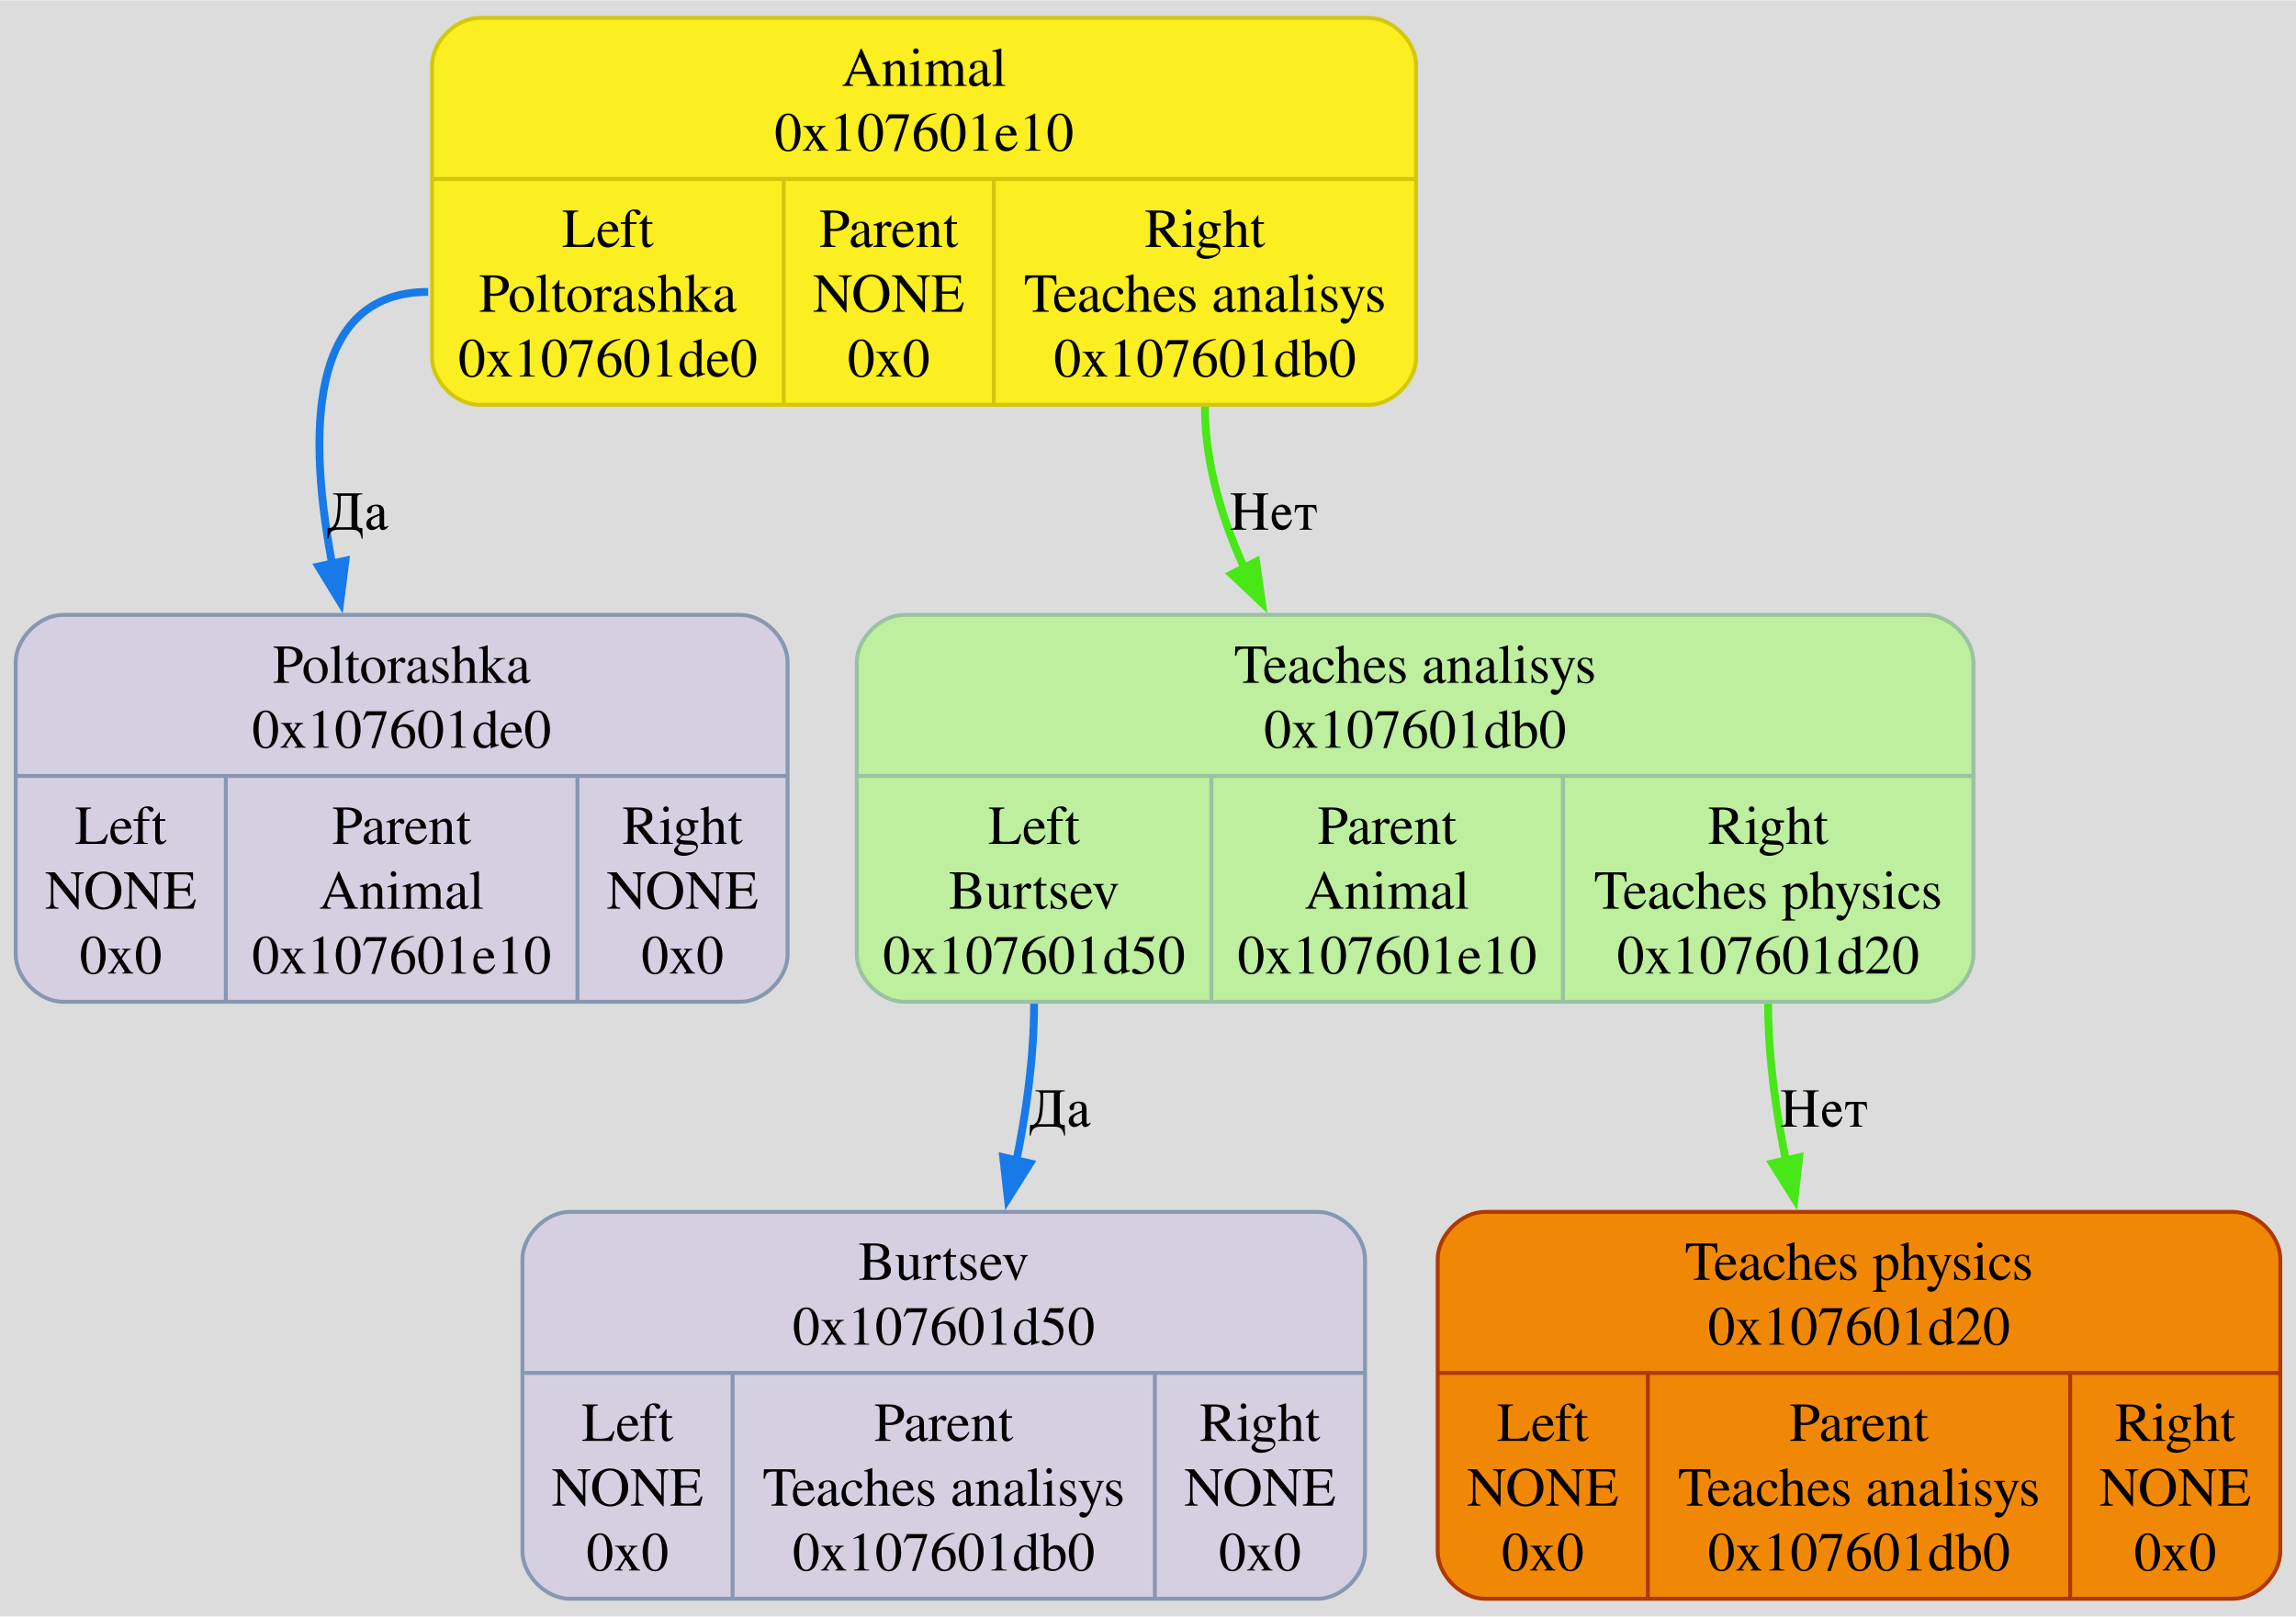
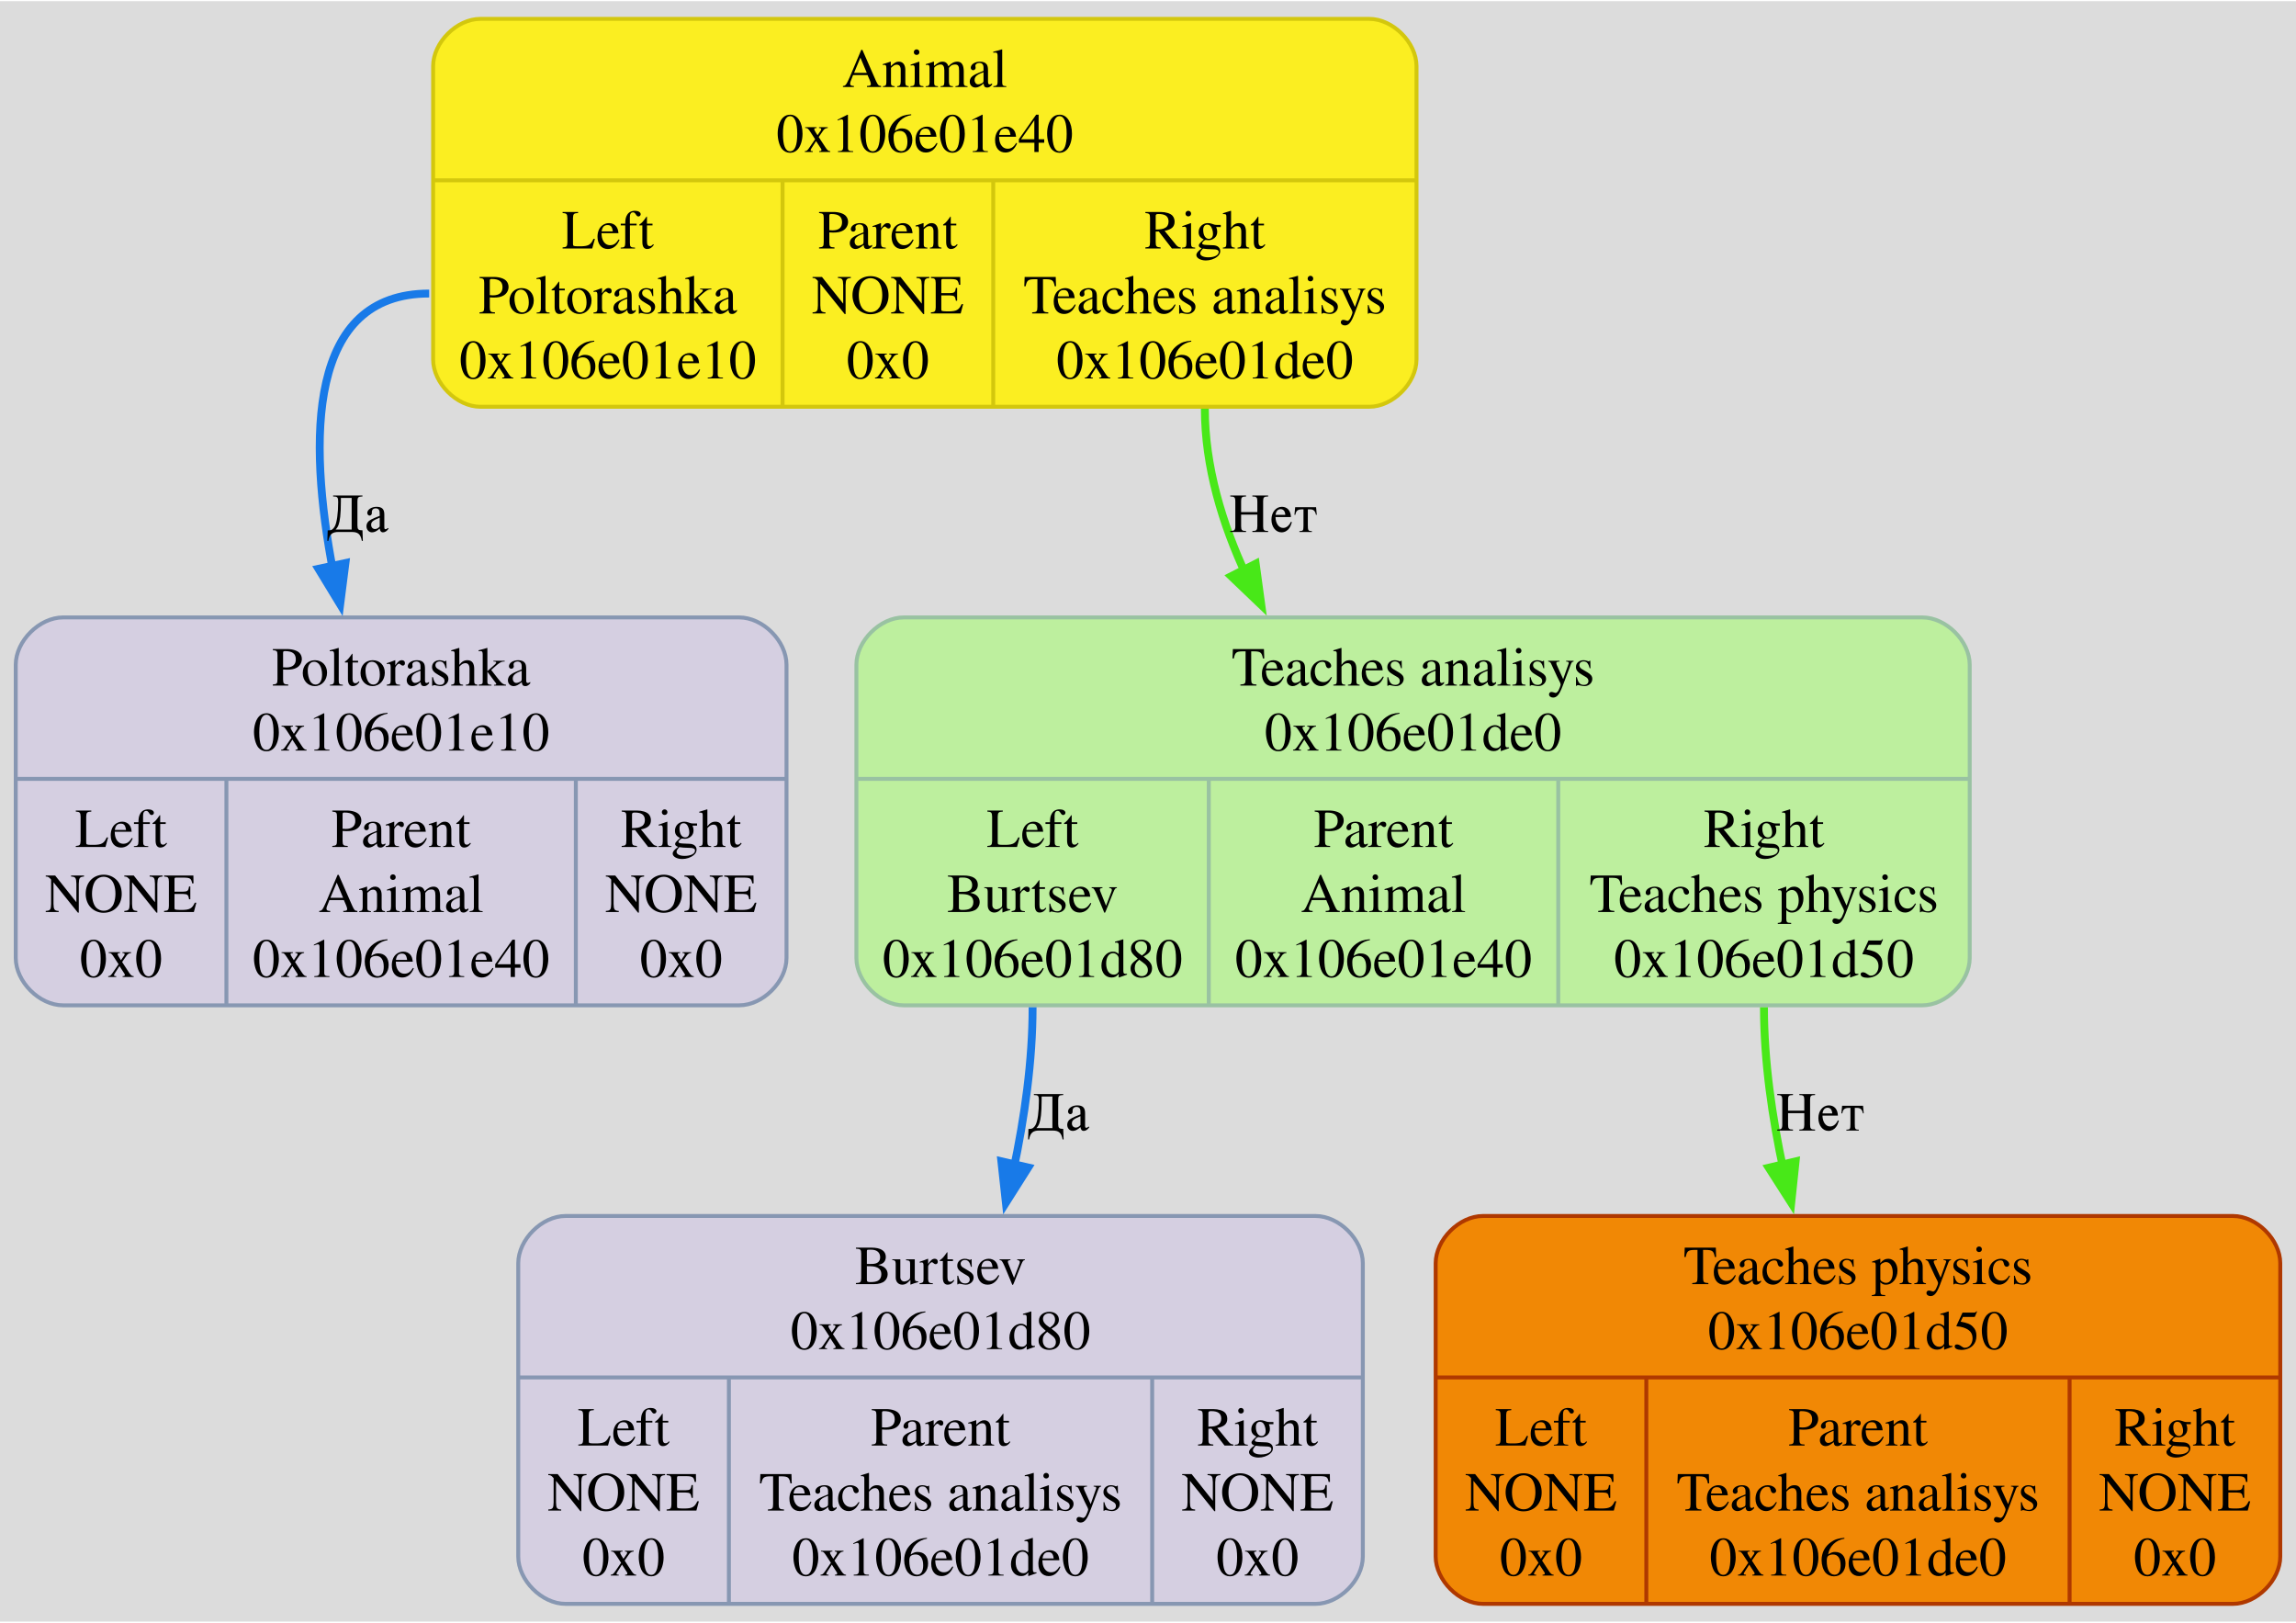
- <svg xmlns="http://www.w3.org/2000/svg" width="585pt" height="412pt" viewBox="0.00 0.00 584.50 411.50">
+ <svg xmlns="http://www.w3.org/2000/svg" width="583pt" height="412pt" viewBox="0.00 0.00 583.12 411.50">
  <g id="graph0" class="graph" transform="scale(1 1) rotate(0) translate(4 407.5)">
-     <polygon fill="#dcdcdc" stroke="none" points="-4,4 -4,-407.5 580.5,-407.5 580.5,4 -4,4" />
+     <polygon fill="#dcdcdc" stroke="none" points="-4,4 -4,-407.5 579.12,-407.5 579.12,4 -4,4" />
    <g id="node1" class="node">
-       <path fill="#fbee21" stroke="#d3c70d" d="M118,-304.5C118,-304.5 344.5,-304.5 344.5,-304.5 350.5,-304.5 356.5,-310.5 356.5,-316.5 356.5,-316.5 356.5,-391 356.5,-391 356.5,-397 350.5,-403 344.5,-403 344.5,-403 118,-403 118,-403 112,-403 106,-397 106,-391 106,-391 106,-316.5 106,-316.5 106,-310.5 112,-304.5 118,-304.5" />
-       <text text-anchor="middle" x="231.25" y="-385.7" font-family="Times,serif" font-size="14.00" fill="#000000">Animal</text>
-       <text text-anchor="middle" x="231.25" y="-369.2" font-family="Times,serif" font-size="14.00" fill="#000000">0x107601e10</text>
-       <polyline fill="none" stroke="#d3c70d" points="106,-362 356.5,-362" />
-       <text text-anchor="middle" x="150.75" y="-344.7" font-family="Times,serif" font-size="14.00" fill="#000000">Left</text>
-       <text text-anchor="middle" x="150.75" y="-328.2" font-family="Times,serif" font-size="14.00" fill="#000000">Poltorashka</text>
-       <text text-anchor="middle" x="150.75" y="-311.7" font-family="Times,serif" font-size="14.00" fill="#000000">0x107601de0</text>
-       <polyline fill="none" stroke="#d3c70d" points="195.5,-304.5 195.5,-362" />
-       <text text-anchor="middle" x="222.25" y="-344.7" font-family="Times,serif" font-size="14.00" fill="#000000">Parent</text>
-       <text text-anchor="middle" x="222.25" y="-328.2" font-family="Times,serif" font-size="14.00" fill="#000000">NONE</text>
-       <text text-anchor="middle" x="222.25" y="-311.7" font-family="Times,serif" font-size="14.00" fill="#000000">0x0</text>
-       <polyline fill="none" stroke="#d3c70d" points="249,-304.5 249,-362" />
-       <text text-anchor="middle" x="302.75" y="-344.7" font-family="Times,serif" font-size="14.00" fill="#000000">Right</text>
-       <text text-anchor="middle" x="302.75" y="-328.2" font-family="Times,serif" font-size="14.00" fill="#000000">Teaches analisys</text>
-       <text text-anchor="middle" x="302.75" y="-311.7" font-family="Times,serif" font-size="14.00" fill="#000000">0x107601db0</text>
+       <path fill="#fbee21" stroke="#d3c70d" d="M118,-304.5C118,-304.5 343.75,-304.5 343.75,-304.5 349.75,-304.5 355.75,-310.5 355.75,-316.5 355.75,-316.5 355.75,-391 355.75,-391 355.75,-397 349.75,-403 343.75,-403 343.75,-403 118,-403 118,-403 112,-403 106,-397 106,-391 106,-391 106,-316.5 106,-316.5 106,-310.5 112,-304.5 118,-304.5" />
+       <text text-anchor="middle" x="230.88" y="-385.7" font-family="Times,serif" font-size="14.00" fill="#000000">Animal</text>
+       <text text-anchor="middle" x="230.88" y="-369.2" font-family="Times,serif" font-size="14.00" fill="#000000">0x106e01e40</text>
+       <polyline fill="none" stroke="#d3c70d" points="106,-362 355.75,-362" />
+       <text text-anchor="middle" x="150.38" y="-344.7" font-family="Times,serif" font-size="14.00" fill="#000000">Left</text>
+       <text text-anchor="middle" x="150.38" y="-328.2" font-family="Times,serif" font-size="14.00" fill="#000000">Poltorashka</text>
+       <text text-anchor="middle" x="150.38" y="-311.7" font-family="Times,serif" font-size="14.00" fill="#000000">0x106e01e10</text>
+       <polyline fill="none" stroke="#d3c70d" points="194.75,-304.5 194.75,-362" />
+       <text text-anchor="middle" x="221.5" y="-344.7" font-family="Times,serif" font-size="14.00" fill="#000000">Parent</text>
+       <text text-anchor="middle" x="221.5" y="-328.2" font-family="Times,serif" font-size="14.00" fill="#000000">NONE</text>
+       <text text-anchor="middle" x="221.5" y="-311.7" font-family="Times,serif" font-size="14.00" fill="#000000">0x0</text>
+       <polyline fill="none" stroke="#d3c70d" points="248.25,-304.5 248.25,-362" />
+       <text text-anchor="middle" x="302" y="-344.7" font-family="Times,serif" font-size="14.00" fill="#000000">Right</text>
+       <text text-anchor="middle" x="302" y="-328.2" font-family="Times,serif" font-size="14.00" fill="#000000">Teaches analisys</text>
+       <text text-anchor="middle" x="302" y="-311.7" font-family="Times,serif" font-size="14.00" fill="#000000">0x106e01de0</text>
    </g>
    <g id="node2" class="node">
-       <path fill="#d5cfe1" stroke="#8797b2" d="M12,-152.5C12,-152.5 184.5,-152.5 184.5,-152.5 190.5,-152.5 196.5,-158.5 196.5,-164.5 196.5,-164.5 196.5,-239 196.5,-239 196.5,-245 190.5,-251 184.5,-251 184.5,-251 12,-251 12,-251 6,-251 0,-245 0,-239 0,-239 0,-164.5 0,-164.5 0,-158.5 6,-152.5 12,-152.5" />
-       <text text-anchor="middle" x="98.25" y="-233.7" font-family="Times,serif" font-size="14.00" fill="#000000">Poltorashka</text>
-       <text text-anchor="middle" x="98.25" y="-217.2" font-family="Times,serif" font-size="14.00" fill="#000000">0x107601de0</text>
-       <polyline fill="none" stroke="#8797b2" points="0,-210 196.5,-210" />
+       <path fill="#d5cfe1" stroke="#8797b2" d="M12,-152.5C12,-152.5 183.75,-152.5 183.75,-152.5 189.75,-152.5 195.75,-158.5 195.75,-164.5 195.75,-164.5 195.75,-239 195.75,-239 195.75,-245 189.75,-251 183.75,-251 183.75,-251 12,-251 12,-251 6,-251 0,-245 0,-239 0,-239 0,-164.5 0,-164.5 0,-158.5 6,-152.5 12,-152.5" />
+       <text text-anchor="middle" x="97.88" y="-233.7" font-family="Times,serif" font-size="14.00" fill="#000000">Poltorashka</text>
+       <text text-anchor="middle" x="97.88" y="-217.2" font-family="Times,serif" font-size="14.00" fill="#000000">0x106e01e10</text>
+       <polyline fill="none" stroke="#8797b2" points="0,-210 195.75,-210" />
      <text text-anchor="middle" x="26.75" y="-192.7" font-family="Times,serif" font-size="14.00" fill="#000000">Left</text>
      <text text-anchor="middle" x="26.75" y="-176.2" font-family="Times,serif" font-size="14.00" fill="#000000">NONE</text>
      <text text-anchor="middle" x="26.75" y="-159.7" font-family="Times,serif" font-size="14.00" fill="#000000">0x0</text>
      <polyline fill="none" stroke="#8797b2" points="53.5,-152.5 53.5,-210" />
-       <text text-anchor="middle" x="98.25" y="-192.7" font-family="Times,serif" font-size="14.00" fill="#000000">Parent</text>
-       <text text-anchor="middle" x="98.25" y="-176.2" font-family="Times,serif" font-size="14.00" fill="#000000">Animal</text>
-       <text text-anchor="middle" x="98.25" y="-159.7" font-family="Times,serif" font-size="14.00" fill="#000000">0x107601e10</text>
-       <polyline fill="none" stroke="#8797b2" points="143,-152.5 143,-210" />
-       <text text-anchor="middle" x="169.75" y="-192.7" font-family="Times,serif" font-size="14.00" fill="#000000">Right</text>
-       <text text-anchor="middle" x="169.75" y="-176.2" font-family="Times,serif" font-size="14.00" fill="#000000">NONE</text>
-       <text text-anchor="middle" x="169.75" y="-159.7" font-family="Times,serif" font-size="14.00" fill="#000000">0x0</text>
+       <text text-anchor="middle" x="97.88" y="-192.7" font-family="Times,serif" font-size="14.00" fill="#000000">Parent</text>
+       <text text-anchor="middle" x="97.88" y="-176.2" font-family="Times,serif" font-size="14.00" fill="#000000">Animal</text>
+       <text text-anchor="middle" x="97.88" y="-159.7" font-family="Times,serif" font-size="14.00" fill="#000000">0x106e01e40</text>
+       <polyline fill="none" stroke="#8797b2" points="142.25,-152.5 142.25,-210" />
+       <text text-anchor="middle" x="169" y="-192.7" font-family="Times,serif" font-size="14.00" fill="#000000">Right</text>
+       <text text-anchor="middle" x="169" y="-176.2" font-family="Times,serif" font-size="14.00" fill="#000000">NONE</text>
+       <text text-anchor="middle" x="169" y="-159.7" font-family="Times,serif" font-size="14.00" fill="#000000">0x0</text>
    </g>
    <g id="edge1" class="edge">
-       <path fill="none" stroke="#187ae8" stroke-width="2" d="M105,-333.25C74.29,-333.25 74.17,-296.77 80.87,-262.38" />
-       <polygon fill="#187ae8" stroke="#187ae8" stroke-width="2" points="83.93,-264.82 82.62,-254.3 77.09,-263.34 83.93,-264.82" />
-       <text text-anchor="middle" x="87.09" y="-272.7" font-family="Times,serif" font-size="14.00">Да</text>
+       <path fill="none" stroke="#187ae8" stroke-width="2" d="M105,-333.25C74.29,-333.25 74.06,-296.77 80.67,-262.38" />
+       <polygon fill="#187ae8" stroke="#187ae8" stroke-width="2" points="83.73,-264.81 82.39,-254.3 76.88,-263.35 83.73,-264.81" />
+       <text text-anchor="middle" x="86.91" y="-272.7" font-family="Times,serif" font-size="14.00">Да</text>
    </g>
    <g id="node4" class="node">
-       <path fill="#bdef9e" stroke="#99c2a2" d="M226.12,-152.5C226.12,-152.5 486.38,-152.5 486.38,-152.5 492.38,-152.5 498.38,-158.5 498.38,-164.5 498.38,-164.5 498.38,-239 498.38,-239 498.38,-245 492.38,-251 486.38,-251 486.38,-251 226.12,-251 226.12,-251 220.12,-251 214.12,-245 214.12,-239 214.12,-239 214.12,-164.5 214.12,-164.5 214.12,-158.5 220.12,-152.5 226.12,-152.5" />
-       <text text-anchor="middle" x="356.25" y="-233.7" font-family="Times,serif" font-size="14.00" fill="#000000">Teaches analisys</text>
-       <text text-anchor="middle" x="356.25" y="-217.2" font-family="Times,serif" font-size="14.00" fill="#000000">0x107601db0</text>
-       <polyline fill="none" stroke="#99c2a2" points="214.12,-210 498.38,-210" />
-       <text text-anchor="middle" x="259.25" y="-192.7" font-family="Times,serif" font-size="14.00" fill="#000000">Left</text>
-       <text text-anchor="middle" x="259.25" y="-176.2" font-family="Times,serif" font-size="14.00" fill="#000000">Burtsev</text>
-       <text text-anchor="middle" x="259.25" y="-159.7" font-family="Times,serif" font-size="14.00" fill="#000000">0x107601d50</text>
-       <polyline fill="none" stroke="#99c2a2" points="304.38,-152.5 304.38,-210" />
-       <text text-anchor="middle" x="349.12" y="-192.7" font-family="Times,serif" font-size="14.00" fill="#000000">Parent</text>
-       <text text-anchor="middle" x="349.12" y="-176.2" font-family="Times,serif" font-size="14.00" fill="#000000">Animal</text>
-       <text text-anchor="middle" x="349.12" y="-159.7" font-family="Times,serif" font-size="14.00" fill="#000000">0x107601e10</text>
-       <polyline fill="none" stroke="#99c2a2" points="393.88,-152.5 393.88,-210" />
-       <text text-anchor="middle" x="446.12" y="-192.7" font-family="Times,serif" font-size="14.00" fill="#000000">Right</text>
-       <text text-anchor="middle" x="446.12" y="-176.2" font-family="Times,serif" font-size="14.00" fill="#000000">Teaches physics</text>
-       <text text-anchor="middle" x="446.12" y="-159.7" font-family="Times,serif" font-size="14.00" fill="#000000">0x107601d20</text>
+       <path fill="#bdef9e" stroke="#99c2a2" d="M225.5,-152.5C225.5,-152.5 484.25,-152.5 484.25,-152.5 490.25,-152.5 496.25,-158.5 496.25,-164.5 496.25,-164.5 496.25,-239 496.25,-239 496.25,-245 490.25,-251 484.25,-251 484.25,-251 225.5,-251 225.5,-251 219.5,-251 213.5,-245 213.5,-239 213.5,-239 213.5,-164.5 213.5,-164.5 213.5,-158.5 219.5,-152.5 225.5,-152.5" />
+       <text text-anchor="middle" x="354.88" y="-233.7" font-family="Times,serif" font-size="14.00" fill="#000000">Teaches analisys</text>
+       <text text-anchor="middle" x="354.88" y="-217.2" font-family="Times,serif" font-size="14.00" fill="#000000">0x106e01de0</text>
+       <polyline fill="none" stroke="#99c2a2" points="213.5,-210 496.25,-210" />
+       <text text-anchor="middle" x="258.25" y="-192.7" font-family="Times,serif" font-size="14.00" fill="#000000">Left</text>
+       <text text-anchor="middle" x="258.25" y="-176.2" font-family="Times,serif" font-size="14.00" fill="#000000">Burtsev</text>
+       <text text-anchor="middle" x="258.25" y="-159.7" font-family="Times,serif" font-size="14.00" fill="#000000">0x106e01d80</text>
+       <polyline fill="none" stroke="#99c2a2" points="303,-152.5 303,-210" />
+       <text text-anchor="middle" x="347.38" y="-192.7" font-family="Times,serif" font-size="14.00" fill="#000000">Parent</text>
+       <text text-anchor="middle" x="347.38" y="-176.2" font-family="Times,serif" font-size="14.00" fill="#000000">Animal</text>
+       <text text-anchor="middle" x="347.38" y="-159.7" font-family="Times,serif" font-size="14.00" fill="#000000">0x106e01e40</text>
+       <polyline fill="none" stroke="#99c2a2" points="391.75,-152.5 391.75,-210" />
+       <text text-anchor="middle" x="444" y="-192.7" font-family="Times,serif" font-size="14.00" fill="#000000">Right</text>
+       <text text-anchor="middle" x="444" y="-176.2" font-family="Times,serif" font-size="14.00" fill="#000000">Teaches physics</text>
+       <text text-anchor="middle" x="444" y="-159.7" font-family="Times,serif" font-size="14.00" fill="#000000">0x106e01d50</text>
    </g>
    <g id="edge4" class="edge">
-       <path fill="none" stroke="#48e818" stroke-width="2" d="M302.75,-304C302.75,-289.35 307.19,-274.74 313.5,-261.36" />
-       <polygon fill="#48e818" stroke="#48e818" stroke-width="2" points="315.78,-264.57 317.27,-254.08 309.56,-261.36 315.78,-264.57" />
-       <text text-anchor="middle" x="320.25" y="-272.7" font-family="Times,serif" font-size="14.00">Нет</text>
+       <path fill="none" stroke="#48e818" stroke-width="2" d="M302,-304C302,-289.38 306.38,-274.79 312.63,-261.42" />
+       <polygon fill="#48e818" stroke="#48e818" stroke-width="2" points="314.91,-264.64 316.34,-254.14 308.68,-261.46 314.91,-264.64" />
+       <text text-anchor="middle" x="319.43" y="-272.7" font-family="Times,serif" font-size="14.00">Нет</text>
    </g>
    <g id="node3" class="node">
-       <path fill="#f18805" stroke="#af3800" d="M374,-0.5C374,-0.5 564.5,-0.5 564.5,-0.5 570.5,-0.5 576.5,-6.5 576.5,-12.5 576.5,-12.5 576.5,-87 576.5,-87 576.5,-93 570.5,-99 564.5,-99 564.5,-99 374,-99 374,-99 368,-99 362,-93 362,-87 362,-87 362,-12.5 362,-12.5 362,-6.5 368,-0.5 374,-0.5" />
-       <text text-anchor="middle" x="469.25" y="-81.7" font-family="Times,serif" font-size="14.00" fill="#000000">Teaches physics</text>
-       <text text-anchor="middle" x="469.25" y="-65.2" font-family="Times,serif" font-size="14.00" fill="#000000">0x107601d20</text>
-       <polyline fill="none" stroke="#af3800" points="362,-58 576.5,-58" />
-       <text text-anchor="middle" x="388.75" y="-40.7" font-family="Times,serif" font-size="14.00" fill="#000000">Left</text>
-       <text text-anchor="middle" x="388.75" y="-24.2" font-family="Times,serif" font-size="14.00" fill="#000000">NONE</text>
-       <text text-anchor="middle" x="388.75" y="-7.7" font-family="Times,serif" font-size="14.00" fill="#000000">0x0</text>
-       <polyline fill="none" stroke="#af3800" points="415.5,-0.5 415.5,-58" />
-       <text text-anchor="middle" x="469.25" y="-40.7" font-family="Times,serif" font-size="14.00" fill="#000000">Parent</text>
-       <text text-anchor="middle" x="469.25" y="-24.2" font-family="Times,serif" font-size="14.00" fill="#000000">Teaches analisys</text>
-       <text text-anchor="middle" x="469.25" y="-7.7" font-family="Times,serif" font-size="14.00" fill="#000000">0x107601db0</text>
-       <polyline fill="none" stroke="#af3800" points="523,-0.5 523,-58" />
-       <text text-anchor="middle" x="549.75" y="-40.7" font-family="Times,serif" font-size="14.00" fill="#000000">Right</text>
-       <text text-anchor="middle" x="549.75" y="-24.2" font-family="Times,serif" font-size="14.00" fill="#000000">NONE</text>
-       <text text-anchor="middle" x="549.75" y="-7.7" font-family="Times,serif" font-size="14.00" fill="#000000">0x0</text>
+       <path fill="#f18805" stroke="#af3800" d="M372.62,-0.5C372.62,-0.5 563.12,-0.5 563.12,-0.5 569.12,-0.5 575.12,-6.5 575.12,-12.5 575.12,-12.5 575.12,-87 575.12,-87 575.12,-93 569.12,-99 563.12,-99 563.12,-99 372.62,-99 372.62,-99 366.62,-99 360.62,-93 360.62,-87 360.62,-87 360.62,-12.5 360.62,-12.5 360.62,-6.5 366.62,-0.5 372.62,-0.5" />
+       <text text-anchor="middle" x="467.88" y="-81.7" font-family="Times,serif" font-size="14.00" fill="#000000">Teaches physics</text>
+       <text text-anchor="middle" x="467.88" y="-65.2" font-family="Times,serif" font-size="14.00" fill="#000000">0x106e01d50</text>
+       <polyline fill="none" stroke="#af3800" points="360.62,-58 575.12,-58" />
+       <text text-anchor="middle" x="387.38" y="-40.7" font-family="Times,serif" font-size="14.00" fill="#000000">Left</text>
+       <text text-anchor="middle" x="387.38" y="-24.2" font-family="Times,serif" font-size="14.00" fill="#000000">NONE</text>
+       <text text-anchor="middle" x="387.38" y="-7.7" font-family="Times,serif" font-size="14.00" fill="#000000">0x0</text>
+       <polyline fill="none" stroke="#af3800" points="414.12,-0.5 414.12,-58" />
+       <text text-anchor="middle" x="467.88" y="-40.7" font-family="Times,serif" font-size="14.00" fill="#000000">Parent</text>
+       <text text-anchor="middle" x="467.88" y="-24.2" font-family="Times,serif" font-size="14.00" fill="#000000">Teaches analisys</text>
+       <text text-anchor="middle" x="467.88" y="-7.7" font-family="Times,serif" font-size="14.00" fill="#000000">0x106e01de0</text>
+       <polyline fill="none" stroke="#af3800" points="521.62,-0.5 521.62,-58" />
+       <text text-anchor="middle" x="548.38" y="-40.7" font-family="Times,serif" font-size="14.00" fill="#000000">Right</text>
+       <text text-anchor="middle" x="548.38" y="-24.2" font-family="Times,serif" font-size="14.00" fill="#000000">NONE</text>
+       <text text-anchor="middle" x="548.38" y="-7.7" font-family="Times,serif" font-size="14.00" fill="#000000">0x0</text>
    </g>
    <g id="edge3" class="edge">
-       <path fill="none" stroke="#48e818" stroke-width="2" d="M446.12,-152C446.12,-138.41 448.13,-124.04 450.96,-110.53" />
-       <polygon fill="#48e818" stroke="#48e818" stroke-width="2" points="454.01,-112.9 452.83,-102.37 447.18,-111.34 454.01,-112.9" />
-       <text text-anchor="middle" x="460.36" y="-120.7" font-family="Times,serif" font-size="14.00">Нет</text>
+       <path fill="none" stroke="#48e818" stroke-width="2" d="M444,-152C444,-138.38 446.07,-124.01 448.99,-110.5" />
+       <polygon fill="#48e818" stroke="#48e818" stroke-width="2" points="452.03,-112.87 450.92,-102.34 445.21,-111.26 452.03,-112.87" />
+       <text text-anchor="middle" x="458.34" y="-120.7" font-family="Times,serif" font-size="14.00">Нет</text>
    </g>
    <g id="node5" class="node">
-       <path fill="#d5cfe1" stroke="#8797b2" d="M141,-0.5C141,-0.5 331.5,-0.5 331.5,-0.5 337.5,-0.5 343.5,-6.5 343.5,-12.5 343.5,-12.5 343.5,-87 343.5,-87 343.5,-93 337.5,-99 331.5,-99 331.5,-99 141,-99 141,-99 135,-99 129,-93 129,-87 129,-87 129,-12.5 129,-12.5 129,-6.5 135,-0.5 141,-0.5" />
-       <text text-anchor="middle" x="236.25" y="-81.7" font-family="Times,serif" font-size="14.00" fill="#000000">Burtsev</text>
-       <text text-anchor="middle" x="236.25" y="-65.2" font-family="Times,serif" font-size="14.00" fill="#000000">0x107601d50</text>
-       <polyline fill="none" stroke="#8797b2" points="129,-58 343.5,-58" />
-       <text text-anchor="middle" x="155.75" y="-40.7" font-family="Times,serif" font-size="14.00" fill="#000000">Left</text>
-       <text text-anchor="middle" x="155.75" y="-24.2" font-family="Times,serif" font-size="14.00" fill="#000000">NONE</text>
-       <text text-anchor="middle" x="155.75" y="-7.7" font-family="Times,serif" font-size="14.00" fill="#000000">0x0</text>
-       <polyline fill="none" stroke="#8797b2" points="182.5,-0.5 182.5,-58" />
-       <text text-anchor="middle" x="236.25" y="-40.7" font-family="Times,serif" font-size="14.00" fill="#000000">Parent</text>
-       <text text-anchor="middle" x="236.25" y="-24.2" font-family="Times,serif" font-size="14.00" fill="#000000">Teaches analisys</text>
-       <text text-anchor="middle" x="236.25" y="-7.7" font-family="Times,serif" font-size="14.00" fill="#000000">0x107601db0</text>
-       <polyline fill="none" stroke="#8797b2" points="290,-0.5 290,-58" />
-       <text text-anchor="middle" x="316.75" y="-40.7" font-family="Times,serif" font-size="14.00" fill="#000000">Right</text>
-       <text text-anchor="middle" x="316.75" y="-24.2" font-family="Times,serif" font-size="14.00" fill="#000000">NONE</text>
-       <text text-anchor="middle" x="316.75" y="-7.7" font-family="Times,serif" font-size="14.00" fill="#000000">0x0</text>
+       <path fill="#d5cfe1" stroke="#8797b2" d="M139.62,-0.5C139.62,-0.5 330.12,-0.5 330.12,-0.5 336.12,-0.5 342.12,-6.5 342.12,-12.5 342.12,-12.5 342.12,-87 342.12,-87 342.12,-93 336.12,-99 330.12,-99 330.12,-99 139.62,-99 139.62,-99 133.62,-99 127.62,-93 127.62,-87 127.62,-87 127.62,-12.5 127.62,-12.5 127.62,-6.5 133.62,-0.5 139.62,-0.5" />
+       <text text-anchor="middle" x="234.88" y="-81.7" font-family="Times,serif" font-size="14.00" fill="#000000">Burtsev</text>
+       <text text-anchor="middle" x="234.88" y="-65.2" font-family="Times,serif" font-size="14.00" fill="#000000">0x106e01d80</text>
+       <polyline fill="none" stroke="#8797b2" points="127.62,-58 342.12,-58" />
+       <text text-anchor="middle" x="154.38" y="-40.7" font-family="Times,serif" font-size="14.00" fill="#000000">Left</text>
+       <text text-anchor="middle" x="154.38" y="-24.2" font-family="Times,serif" font-size="14.00" fill="#000000">NONE</text>
+       <text text-anchor="middle" x="154.38" y="-7.7" font-family="Times,serif" font-size="14.00" fill="#000000">0x0</text>
+       <polyline fill="none" stroke="#8797b2" points="181.12,-0.5 181.12,-58" />
+       <text text-anchor="middle" x="234.88" y="-40.7" font-family="Times,serif" font-size="14.00" fill="#000000">Parent</text>
+       <text text-anchor="middle" x="234.88" y="-24.2" font-family="Times,serif" font-size="14.00" fill="#000000">Teaches analisys</text>
+       <text text-anchor="middle" x="234.88" y="-7.7" font-family="Times,serif" font-size="14.00" fill="#000000">0x106e01de0</text>
+       <polyline fill="none" stroke="#8797b2" points="288.62,-0.5 288.62,-58" />
+       <text text-anchor="middle" x="315.38" y="-40.7" font-family="Times,serif" font-size="14.00" fill="#000000">Right</text>
+       <text text-anchor="middle" x="315.38" y="-24.2" font-family="Times,serif" font-size="14.00" fill="#000000">NONE</text>
+       <text text-anchor="middle" x="315.38" y="-7.7" font-family="Times,serif" font-size="14.00" fill="#000000">0x0</text>
    </g>
    <g id="edge2" class="edge">
-       <path fill="none" stroke="#187ae8" stroke-width="2" d="M259.25,-152C259.25,-138.41 257.26,-124.04 254.44,-110.54" />
-       <polygon fill="#187ae8" stroke="#187ae8" stroke-width="2" points="258.22,-111.35 252.58,-102.38 251.39,-112.91 258.22,-111.35" />
-       <text text-anchor="middle" x="265.9" y="-120.7" font-family="Times,serif" font-size="14.00">Да</text>
+       <path fill="none" stroke="#187ae8" stroke-width="2" d="M258.25,-152C258.25,-138.4 256.22,-124.03 253.36,-110.52" />
+       <polygon fill="#187ae8" stroke="#187ae8" stroke-width="2" points="257.14,-111.31 251.47,-102.36 250.32,-112.89 257.14,-111.31" />
+       <text text-anchor="middle" x="264.88" y="-120.7" font-family="Times,serif" font-size="14.00">Да</text>
    </g>
  </g>
</svg>
